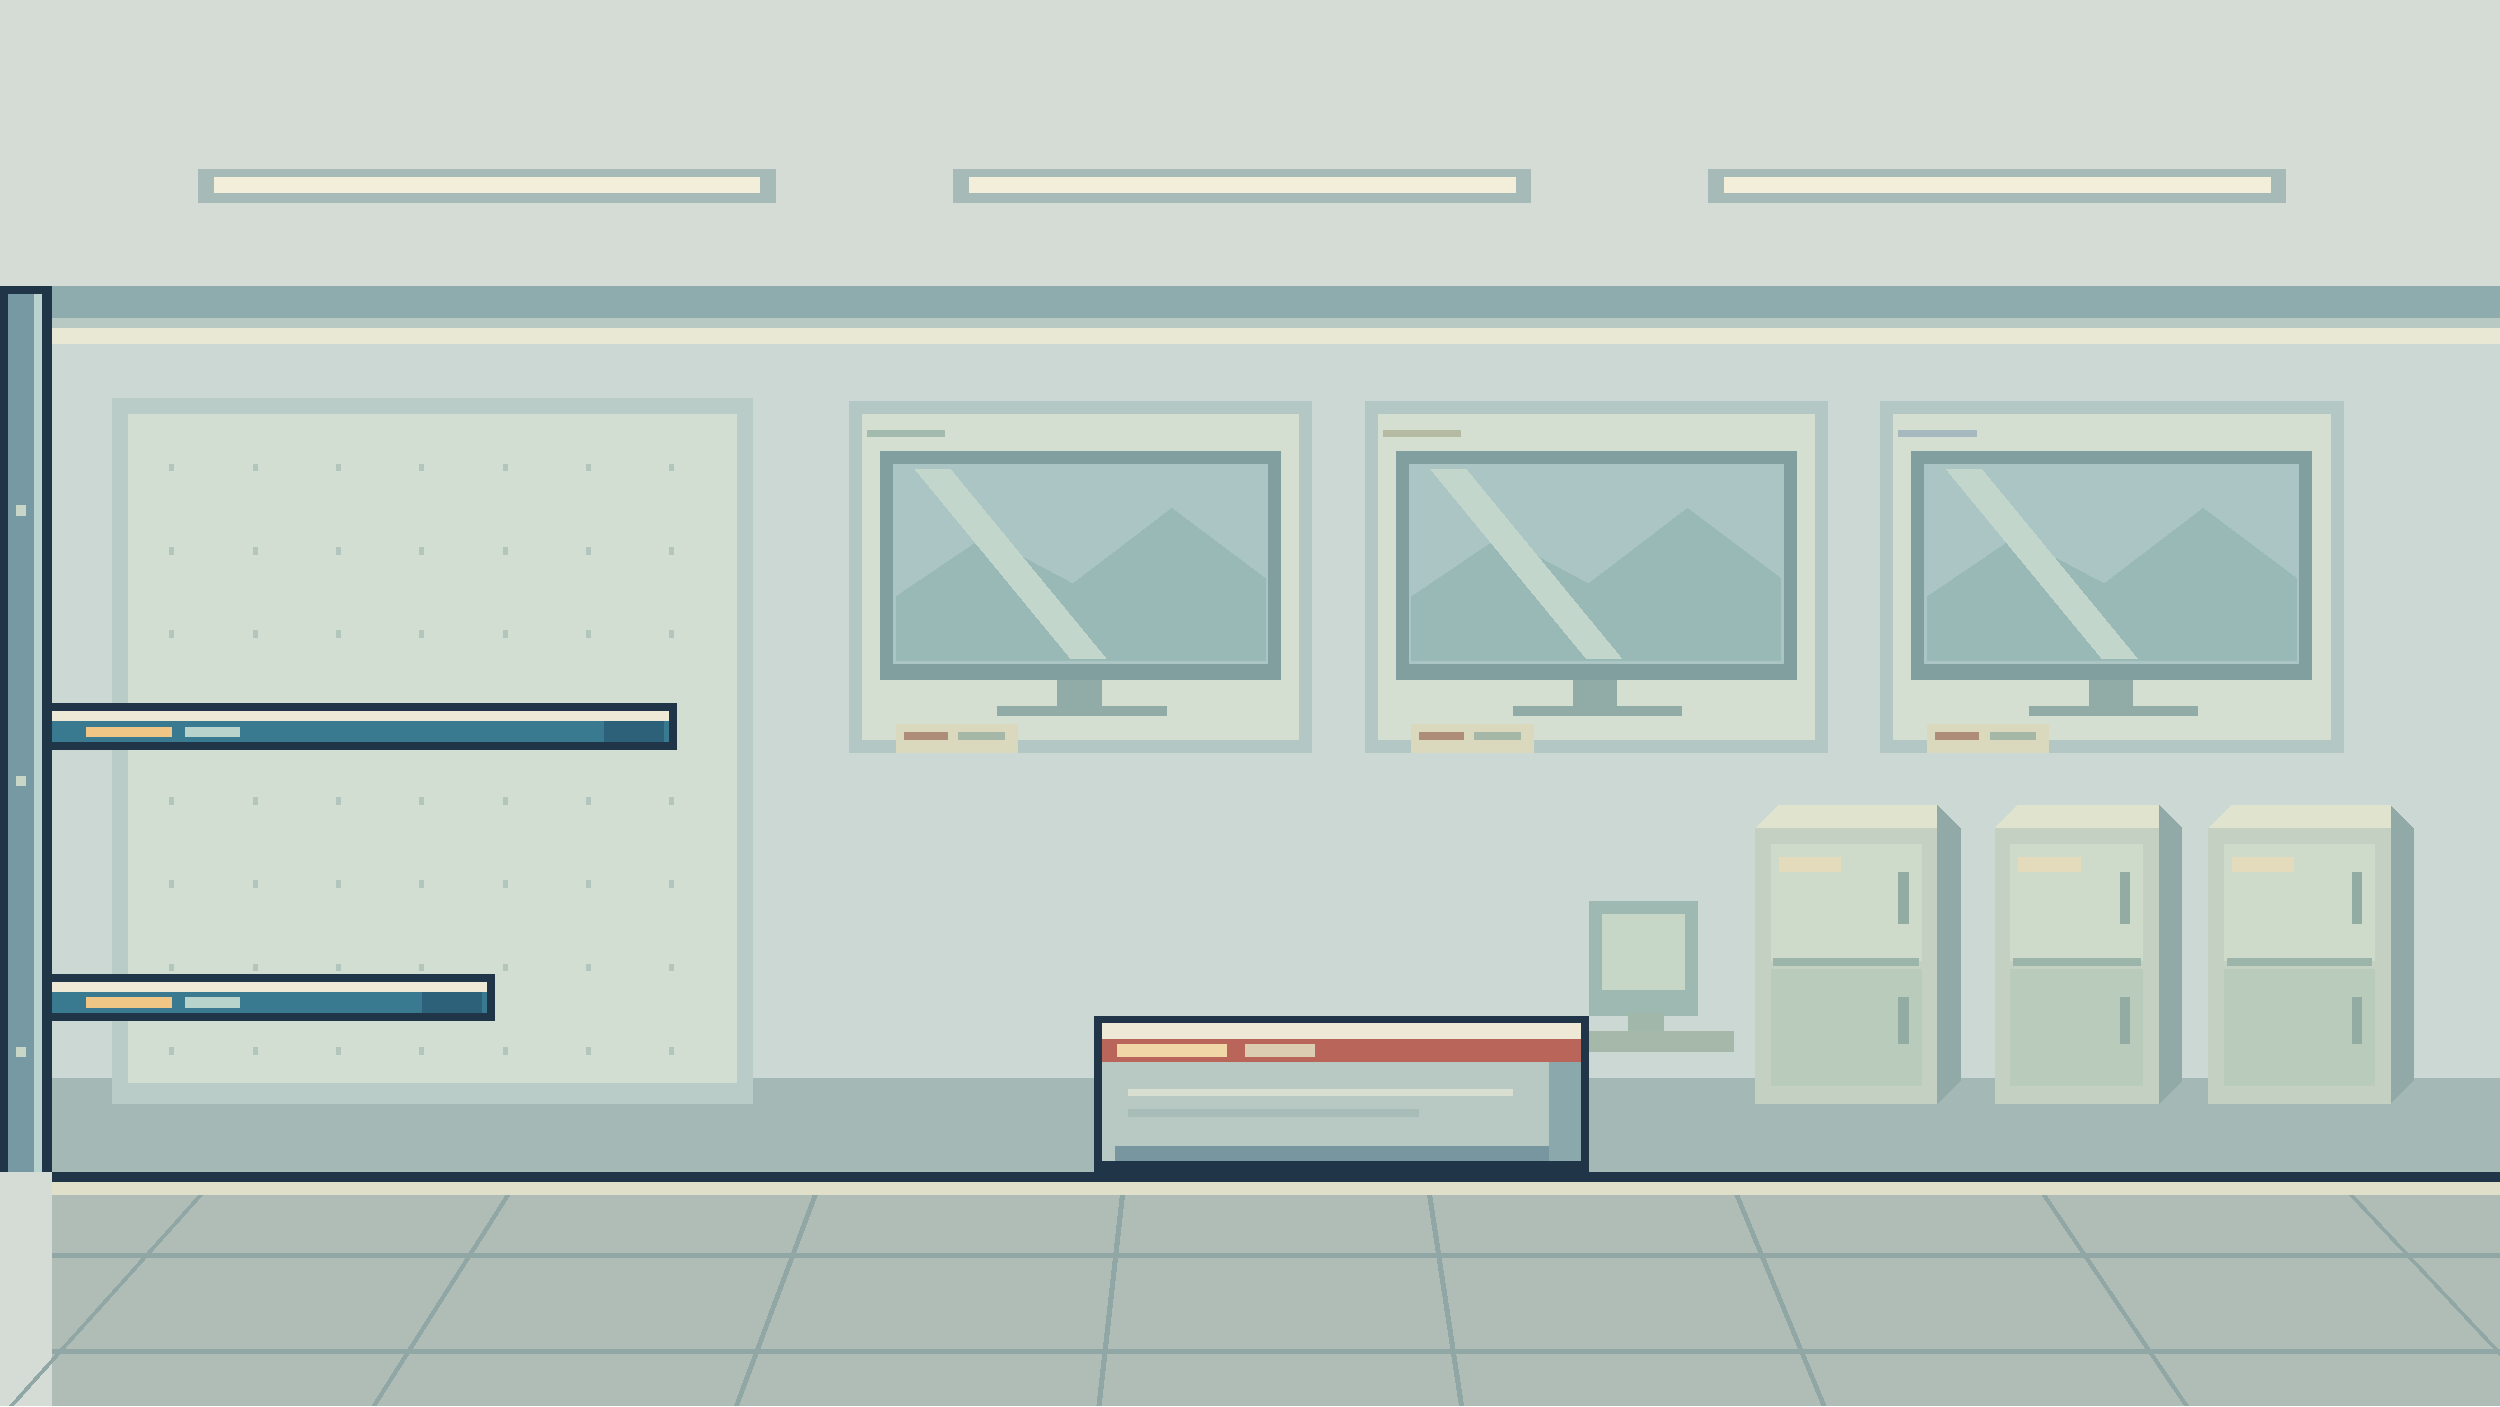
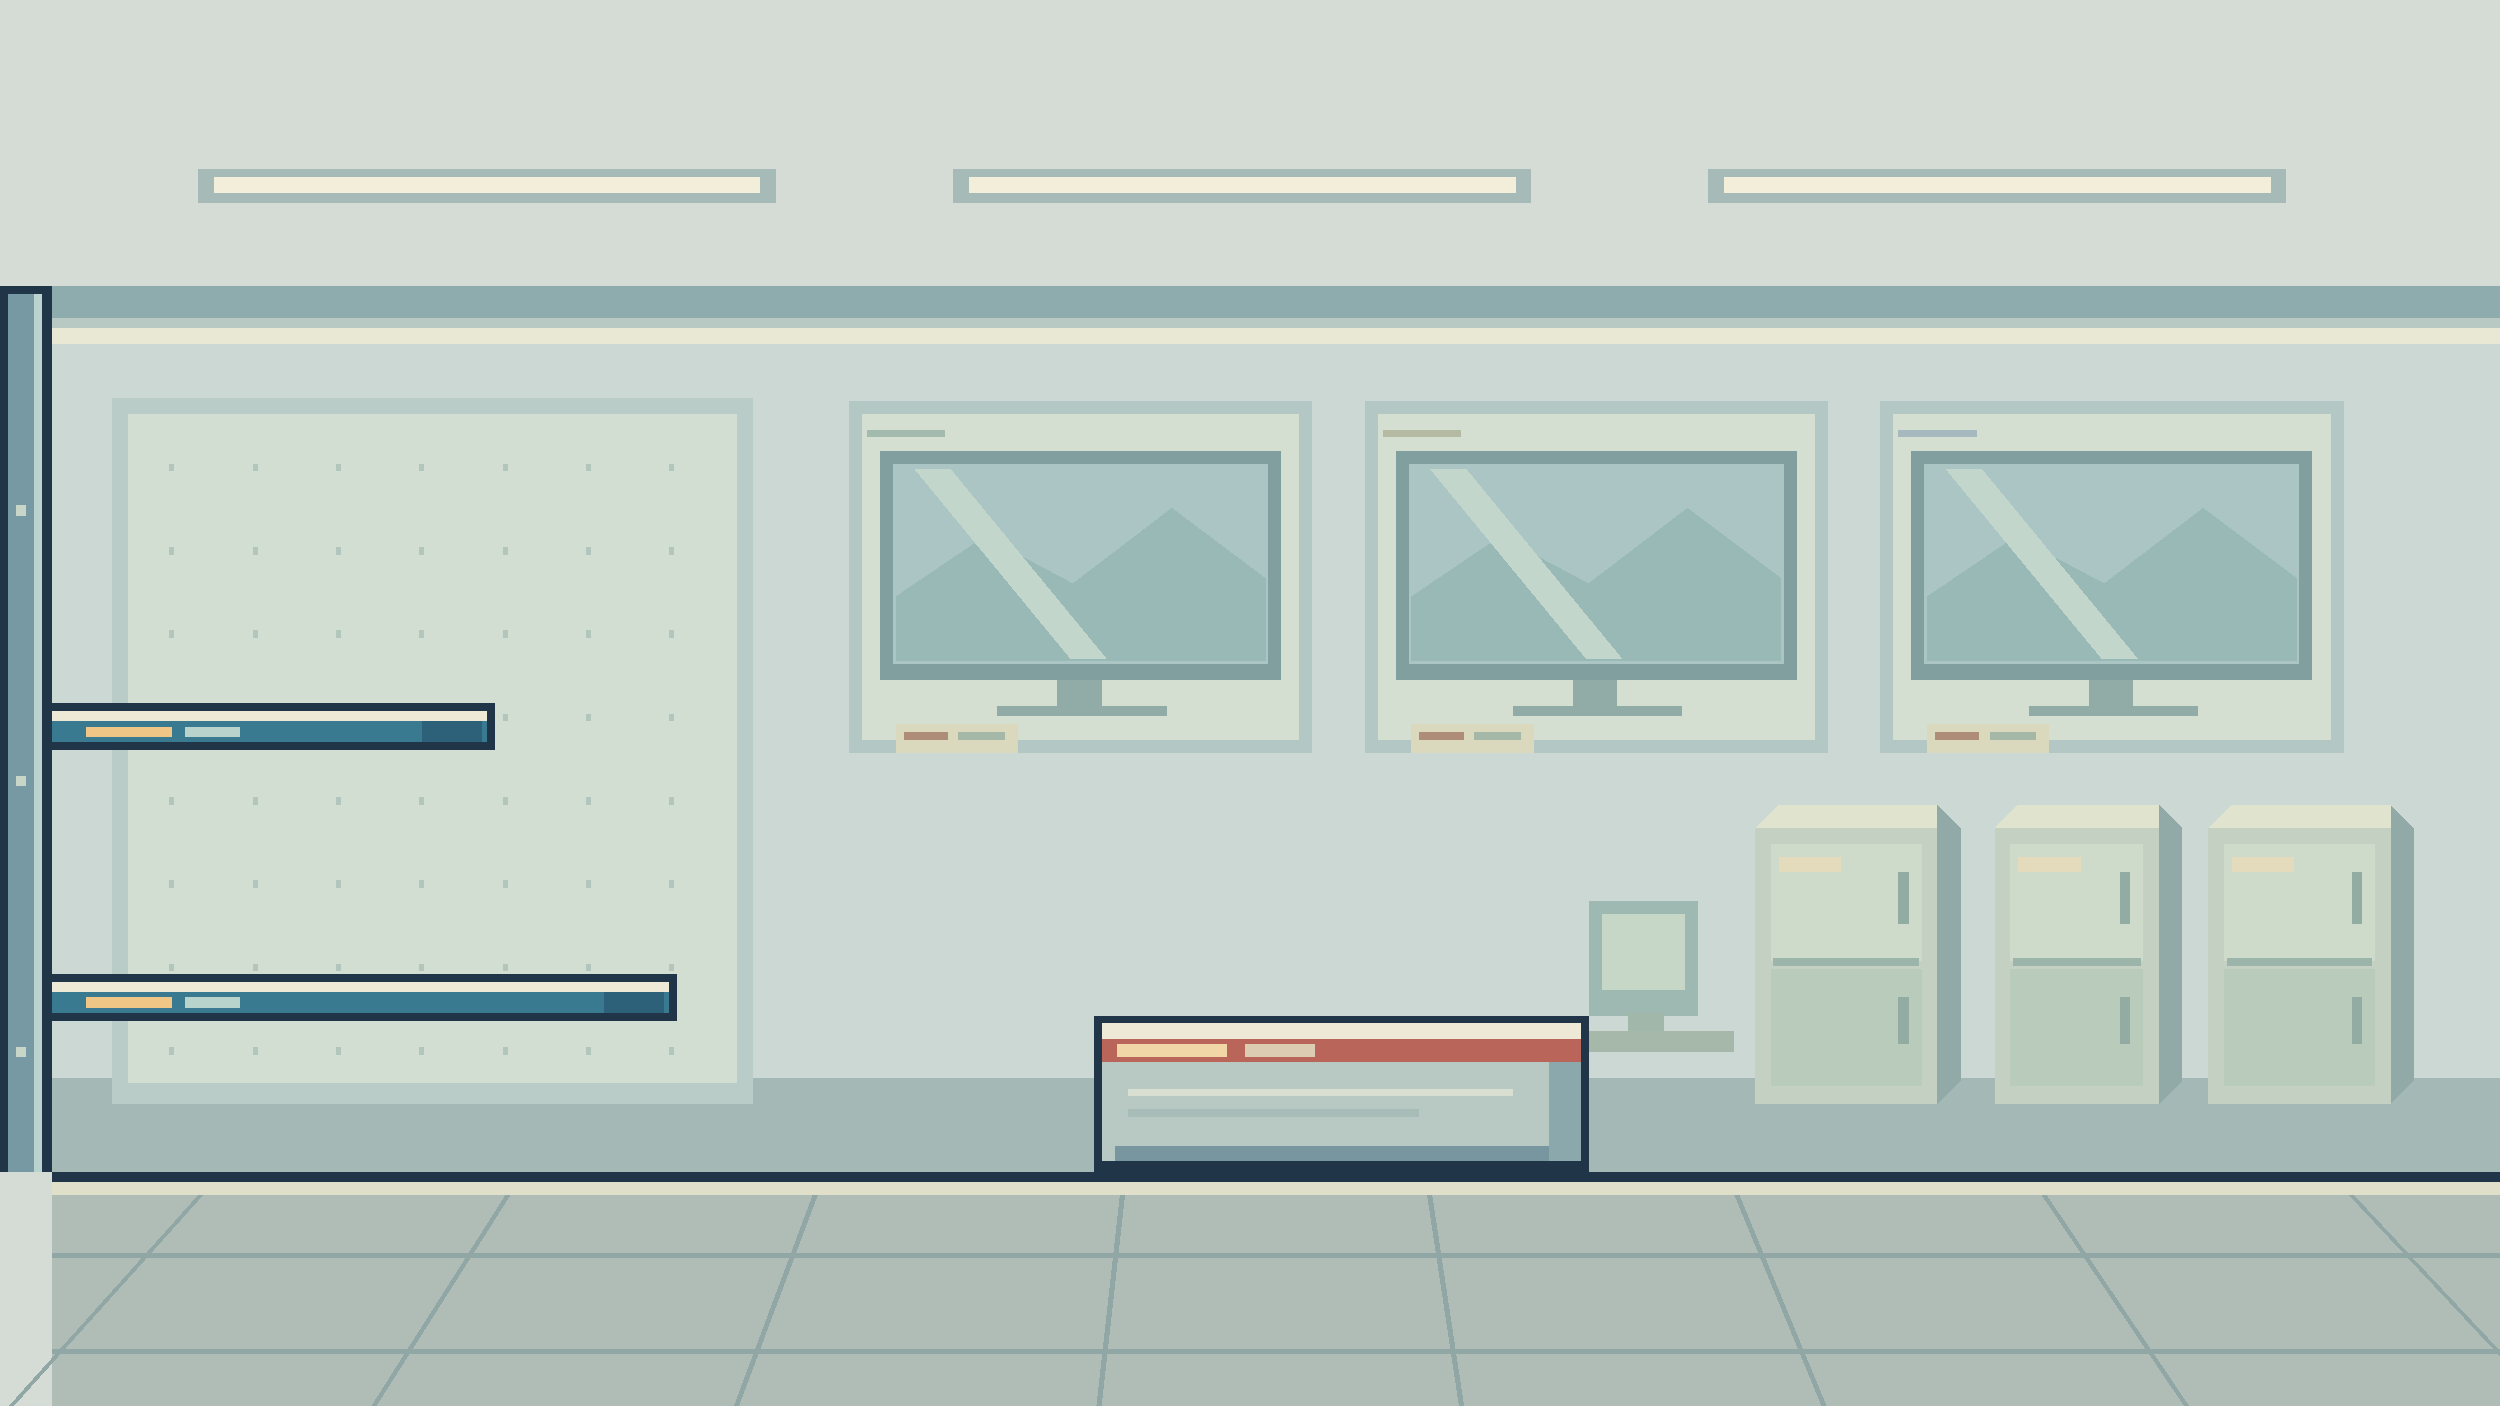
<svg xmlns="http://www.w3.org/2000/svg" width="960" height="540" viewBox="0 0 960 540" shape-rendering="crispEdges">
  <rect x="0" y="0" width="960" height="540" fill="#d4dcd5" />
  <rect x="20" y="110" width="940" height="340" fill="#cbd8d3" />
  <rect x="20" y="110" width="940" height="12" fill="#8eabae" />
  <rect x="20" y="122" width="940" height="4" fill="#b7c9c2" />
  <rect x="20" y="126" width="940" height="6" fill="#e8e8d4" />
  <rect x="20" y="414" width="940" height="36" fill="#a4b8b6" />
  <rect x="76" y="65" width="222" height="13" fill="#a6bab8" />
  <rect x="82" y="68" width="210" height="6" fill="#f2eed9" />
  <rect x="366" y="65" width="222" height="13" fill="#a6bab8" />
  <rect x="372" y="68" width="210" height="6" fill="#f2eed9" />
  <rect x="656" y="65" width="222" height="13" fill="#a6bab8" />
  <rect x="662" y="68" width="210" height="6" fill="#f2eed9" />
  <rect x="43" y="153" width="246" height="271" fill="#b9ccc7" />
  <rect x="49" y="159" width="234" height="257" fill="#d1ded1" />
  <rect x="65" y="178" width="2" height="3" fill="#b3c6bd" />
  <rect x="97" y="178" width="2" height="3" fill="#b3c6bd" />
  <rect x="129" y="178" width="2" height="3" fill="#b3c6bd" />
  <rect x="161" y="178" width="2" height="3" fill="#b3c6bd" />
  <rect x="193" y="178" width="2" height="3" fill="#b3c6bd" />
  <rect x="225" y="178" width="2" height="3" fill="#b3c6bd" />
  <rect x="257" y="178" width="2" height="3" fill="#b3c6bd" />
  <rect x="65" y="210" width="2" height="3" fill="#b3c6bd" />
  <rect x="97" y="210" width="2" height="3" fill="#b3c6bd" />
  <rect x="129" y="210" width="2" height="3" fill="#b3c6bd" />
  <rect x="161" y="210" width="2" height="3" fill="#b3c6bd" />
  <rect x="193" y="210" width="2" height="3" fill="#b3c6bd" />
  <rect x="225" y="210" width="2" height="3" fill="#b3c6bd" />
  <rect x="257" y="210" width="2" height="3" fill="#b3c6bd" />
  <rect x="65" y="242" width="2" height="3" fill="#b3c6bd" />
  <rect x="97" y="242" width="2" height="3" fill="#b3c6bd" />
  <rect x="129" y="242" width="2" height="3" fill="#b3c6bd" />
  <rect x="161" y="242" width="2" height="3" fill="#b3c6bd" />
  <rect x="193" y="242" width="2" height="3" fill="#b3c6bd" />
  <rect x="225" y="242" width="2" height="3" fill="#b3c6bd" />
  <rect x="257" y="242" width="2" height="3" fill="#b3c6bd" />
  <rect x="65" y="274" width="2" height="3" fill="#b3c6bd" />
  <rect x="97" y="274" width="2" height="3" fill="#b3c6bd" />
  <rect x="129" y="274" width="2" height="3" fill="#b3c6bd" />
  <rect x="161" y="274" width="2" height="3" fill="#b3c6bd" />
  <rect x="193" y="274" width="2" height="3" fill="#b3c6bd" />
  <rect x="225" y="274" width="2" height="3" fill="#b3c6bd" />
  <rect x="257" y="274" width="2" height="3" fill="#b3c6bd" />
  <rect x="65" y="306" width="2" height="3" fill="#b3c6bd" />
  <rect x="97" y="306" width="2" height="3" fill="#b3c6bd" />
  <rect x="129" y="306" width="2" height="3" fill="#b3c6bd" />
  <rect x="161" y="306" width="2" height="3" fill="#b3c6bd" />
  <rect x="193" y="306" width="2" height="3" fill="#b3c6bd" />
  <rect x="225" y="306" width="2" height="3" fill="#b3c6bd" />
  <rect x="257" y="306" width="2" height="3" fill="#b3c6bd" />
  <rect x="65" y="338" width="2" height="3" fill="#b3c6bd" />
  <rect x="97" y="338" width="2" height="3" fill="#b3c6bd" />
  <rect x="129" y="338" width="2" height="3" fill="#b3c6bd" />
  <rect x="161" y="338" width="2" height="3" fill="#b3c6bd" />
  <rect x="193" y="338" width="2" height="3" fill="#b3c6bd" />
  <rect x="225" y="338" width="2" height="3" fill="#b3c6bd" />
  <rect x="257" y="338" width="2" height="3" fill="#b3c6bd" />
  <rect x="65" y="370" width="2" height="3" fill="#b3c6bd" />
  <rect x="97" y="370" width="2" height="3" fill="#b3c6bd" />
  <rect x="129" y="370" width="2" height="3" fill="#b3c6bd" />
  <rect x="161" y="370" width="2" height="3" fill="#b3c6bd" />
  <rect x="193" y="370" width="2" height="3" fill="#b3c6bd" />
  <rect x="225" y="370" width="2" height="3" fill="#b3c6bd" />
  <rect x="257" y="370" width="2" height="3" fill="#b3c6bd" />
  <rect x="65" y="402" width="2" height="3" fill="#b3c6bd" />
  <rect x="97" y="402" width="2" height="3" fill="#b3c6bd" />
  <rect x="129" y="402" width="2" height="3" fill="#b3c6bd" />
  <rect x="161" y="402" width="2" height="3" fill="#b3c6bd" />
  <rect x="193" y="402" width="2" height="3" fill="#b3c6bd" />
  <rect x="225" y="402" width="2" height="3" fill="#b3c6bd" />
  <rect x="257" y="402" width="2" height="3" fill="#b3c6bd" />
  <rect x="326" y="154" width="178" height="135" fill="#b3c8c5" />
  <rect x="331" y="159" width="168" height="125" fill="#d5dfd1" />
  <rect x="338" y="173" width="154" height="88" fill="#819f9f" />
  <rect x="343" y="178" width="144" height="77" fill="#abc5c4" />
  <path d="M344 229L378 206L412 224L450 195L486 222V254H344Z" fill="#98b9b6" />
  <path d="M351 180H365L425 253H411Z" fill="#c3d6cb" />
  <rect x="406" y="261" width="17" height="10" fill="#91aba6" />
  <rect x="383" y="271" width="65" height="4" fill="#91aba6" />
  <rect x="344" y="278" width="47" height="11" fill="#dbd9bd" />
  <rect x="347" y="281" width="17" height="3" fill="#ae8d78" />
  <rect x="368" y="281" width="18" height="3" fill="#a5b7a7" />
  <rect x="333" y="165" width="30" height="3" fill="#a3bbae" />
  <rect x="524" y="154" width="178" height="135" fill="#b3c8c5" />
  <rect x="529" y="159" width="168" height="125" fill="#d5dfd1" />
  <rect x="536" y="173" width="154" height="88" fill="#819f9f" />
  <rect x="541" y="178" width="144" height="77" fill="#abc5c4" />
  <path d="M542 229L576 206L610 224L648 195L684 222V254H542Z" fill="#98b9b6" />
  <path d="M549 180H563L623 253H609Z" fill="#c3d6cb" />
  <rect x="604" y="261" width="17" height="10" fill="#91aba6" />
  <rect x="581" y="271" width="65" height="4" fill="#91aba6" />
  <rect x="542" y="278" width="47" height="11" fill="#dbd9bd" />
  <rect x="545" y="281" width="17" height="3" fill="#ae8d78" />
  <rect x="566" y="281" width="18" height="3" fill="#a5b7a7" />
  <rect x="531" y="165" width="30" height="3" fill="#b5bba3" />
  <rect x="722" y="154" width="178" height="135" fill="#b3c8c5" />
  <rect x="727" y="159" width="168" height="125" fill="#d5dfd1" />
  <rect x="734" y="173" width="154" height="88" fill="#819f9f" />
  <rect x="739" y="178" width="144" height="77" fill="#abc5c4" />
  <path d="M740 229L774 206L808 224L846 195L882 222V254H740Z" fill="#98b9b6" />
  <path d="M747 180H761L821 253H807Z" fill="#c3d6cb" />
  <rect x="802" y="261" width="17" height="10" fill="#91aba6" />
  <rect x="779" y="271" width="65" height="4" fill="#91aba6" />
  <rect x="740" y="278" width="47" height="11" fill="#dbd9bd" />
  <rect x="743" y="281" width="17" height="3" fill="#ae8d78" />
  <rect x="764" y="281" width="18" height="3" fill="#a5b7a7" />
  <rect x="729" y="165" width="30" height="3" fill="#a5b9bf" />
  <path d="M683 309H744L753 318V415L744 424H683Z" fill="#92aaa7" />
  <rect x="674" y="318" width="70" height="106" fill="#c3d0c2" />
  <path d="M674 318L683 309H744V318Z" fill="#e0e3cd" />
  <rect x="680" y="324" width="58" height="45" fill="#cfdbca" />
  <rect x="680" y="372" width="58" height="45" fill="#b9cbbb" />
  <rect x="681" y="368" width="56" height="3" fill="#9bb5ab" />
  <rect x="729" y="335" width="4" height="20" fill="#93aca3" />
  <rect x="729" y="383" width="4" height="18" fill="#93aca3" />
  <rect x="683" y="329" width="24" height="6" fill="#e4dbbd" />
  <path d="M775 309H829L838 318V415L829 424H775Z" fill="#92aaa7" />
  <rect x="766" y="318" width="63" height="106" fill="#c3d0c2" />
  <path d="M766 318L775 309H829V318Z" fill="#e0e3cd" />
  <rect x="772" y="324" width="51" height="45" fill="#cfdbca" />
  <rect x="772" y="372" width="51" height="45" fill="#b9cbbb" />
  <rect x="773" y="368" width="49" height="3" fill="#9bb5ab" />
  <rect x="814" y="335" width="4" height="20" fill="#93aca3" />
  <rect x="814" y="383" width="4" height="18" fill="#93aca3" />
  <rect x="775" y="329" width="24" height="6" fill="#e4dbbd" />
  <path d="M857 309H918L927 318V415L918 424H857Z" fill="#92aaa7" />
  <rect x="848" y="318" width="70" height="106" fill="#c3d0c2" />
  <path d="M848 318L857 309H918V318Z" fill="#e0e3cd" />
  <rect x="854" y="324" width="58" height="45" fill="#cfdbca" />
  <rect x="854" y="372" width="58" height="45" fill="#b9cbbb" />
  <rect x="855" y="368" width="56" height="3" fill="#9bb5ab" />
  <rect x="903" y="335" width="4" height="20" fill="#93aca3" />
  <rect x="903" y="383" width="4" height="18" fill="#93aca3" />
  <rect x="857" y="329" width="24" height="6" fill="#e4dbbd" />
  <rect x="610" y="346" width="42" height="44" fill="#9eb9b2" />
  <rect x="615" y="351" width="32" height="29" fill="#c7d7c7" />
  <rect x="625" y="389" width="14" height="8" fill="#a1b7aa" />
  <rect x="605" y="396" width="61" height="8" fill="#a6b8aa" />
  <rect x="20" y="450" width="940" height="90" fill="#203548" />
  <rect x="20" y="454" width="940" height="86" fill="#b0bcb6" />
  <rect x="20" y="454" width="940" height="5" fill="#e0dfca" />
  <rect x="20" y="481" width="940" height="2" fill="#91a7a5" />
  <rect x="20" y="518" width="940" height="2" fill="#91a7a5" />
  <path d="M76 459L3.28 540H5.28L78 459Z" fill="#91a7a5" />
  <path d="M194 459L142.52 540H144.52L196 459Z" fill="#91a7a5" />
  <path d="M312 459L281.76 540H283.76L314 459Z" fill="#91a7a5" />
  <path d="M430 459L421 540H423L432 459Z" fill="#91a7a5" />
  <path d="M548 459L560.24 540H562.24L550 459Z" fill="#91a7a5" />
  <path d="M666 459L699.48 540H701.48L668 459Z" fill="#91a7a5" />
  <path d="M784 459L838.72 540H840.72L786 459Z" fill="#91a7a5" />
  <path d="M902 459L977.96 540H979.96L904 459Z" fill="#91a7a5" />
-   <rect x="20" y="270" width="240" height="18" fill="#203548" />
-   <rect x="20" y="273" width="237" height="4" fill="#eee8d6" />
-   <rect x="20" y="277" width="237" height="8" fill="#397a91" />
+   <rect x="20" y="270" width="170" height="18" fill="#203548" />
+   <rect x="20" y="273" width="167" height="4" fill="#eee8d6" />
+   <rect x="20" y="277" width="167" height="8" fill="#397a91" />
  <rect x="33" y="279" width="33" height="4" fill="#efc686" />
  <rect x="71" y="279" width="21" height="4" fill="#b8d3cc" />
-   <rect x="232" y="277" width="23" height="8" fill="#2d617a" />
-   <rect x="20" y="374" width="170" height="18" fill="#203548" />
-   <rect x="20" y="377" width="167" height="4" fill="#eee8d6" />
-   <rect x="20" y="381" width="167" height="8" fill="#397a91" />
+   <rect x="162" y="277" width="23" height="8" fill="#2d617a" />
+   <rect x="20" y="374" width="240" height="18" fill="#203548" />
+   <rect x="20" y="377" width="237" height="4" fill="#eee8d6" />
+   <rect x="20" y="381" width="237" height="8" fill="#397a91" />
  <rect x="33" y="383" width="33" height="4" fill="#efc686" />
  <rect x="71" y="383" width="21" height="4" fill="#b8d3cc" />
-   <rect x="162" y="381" width="23" height="8" fill="#2d617a" />
+   <rect x="232" y="381" width="23" height="8" fill="#2d617a" />
  <rect x="420" y="390" width="190" height="60" fill="#203548" />
  <rect x="423" y="393" width="184" height="6" fill="#eee8d6" />
  <rect x="423" y="399" width="184" height="47" fill="#b8c9c3" />
  <rect x="423" y="399" width="184" height="9" fill="#b96559" />
  <rect x="429" y="401" width="42" height="5" fill="#f1d6a7" />
  <rect x="478" y="401" width="27" height="5" fill="#dcccb2" />
  <rect x="595" y="408" width="12" height="38" fill="#8ba8ad" />
  <rect x="428" y="440" width="167" height="6" fill="#7896a0" />
  <rect x="433" y="418" width="148" height="3" fill="#d8ded0" />
  <rect x="433" y="426" width="112" height="3" fill="#a8bdb7" />
  <rect x="0" y="110" width="20" height="340" fill="#203548" />
  <rect x="3" y="113" width="13" height="337" fill="#7799a4" />
  <rect x="13" y="113" width="3" height="337" fill="#bbd3cf" />
  <rect x="6" y="194" width="4" height="4" fill="#c8d6c8" />
  <rect x="6" y="298" width="4" height="4" fill="#c8d6c8" />
  <rect x="6" y="402" width="4" height="4" fill="#c8d6c8" />
</svg>
